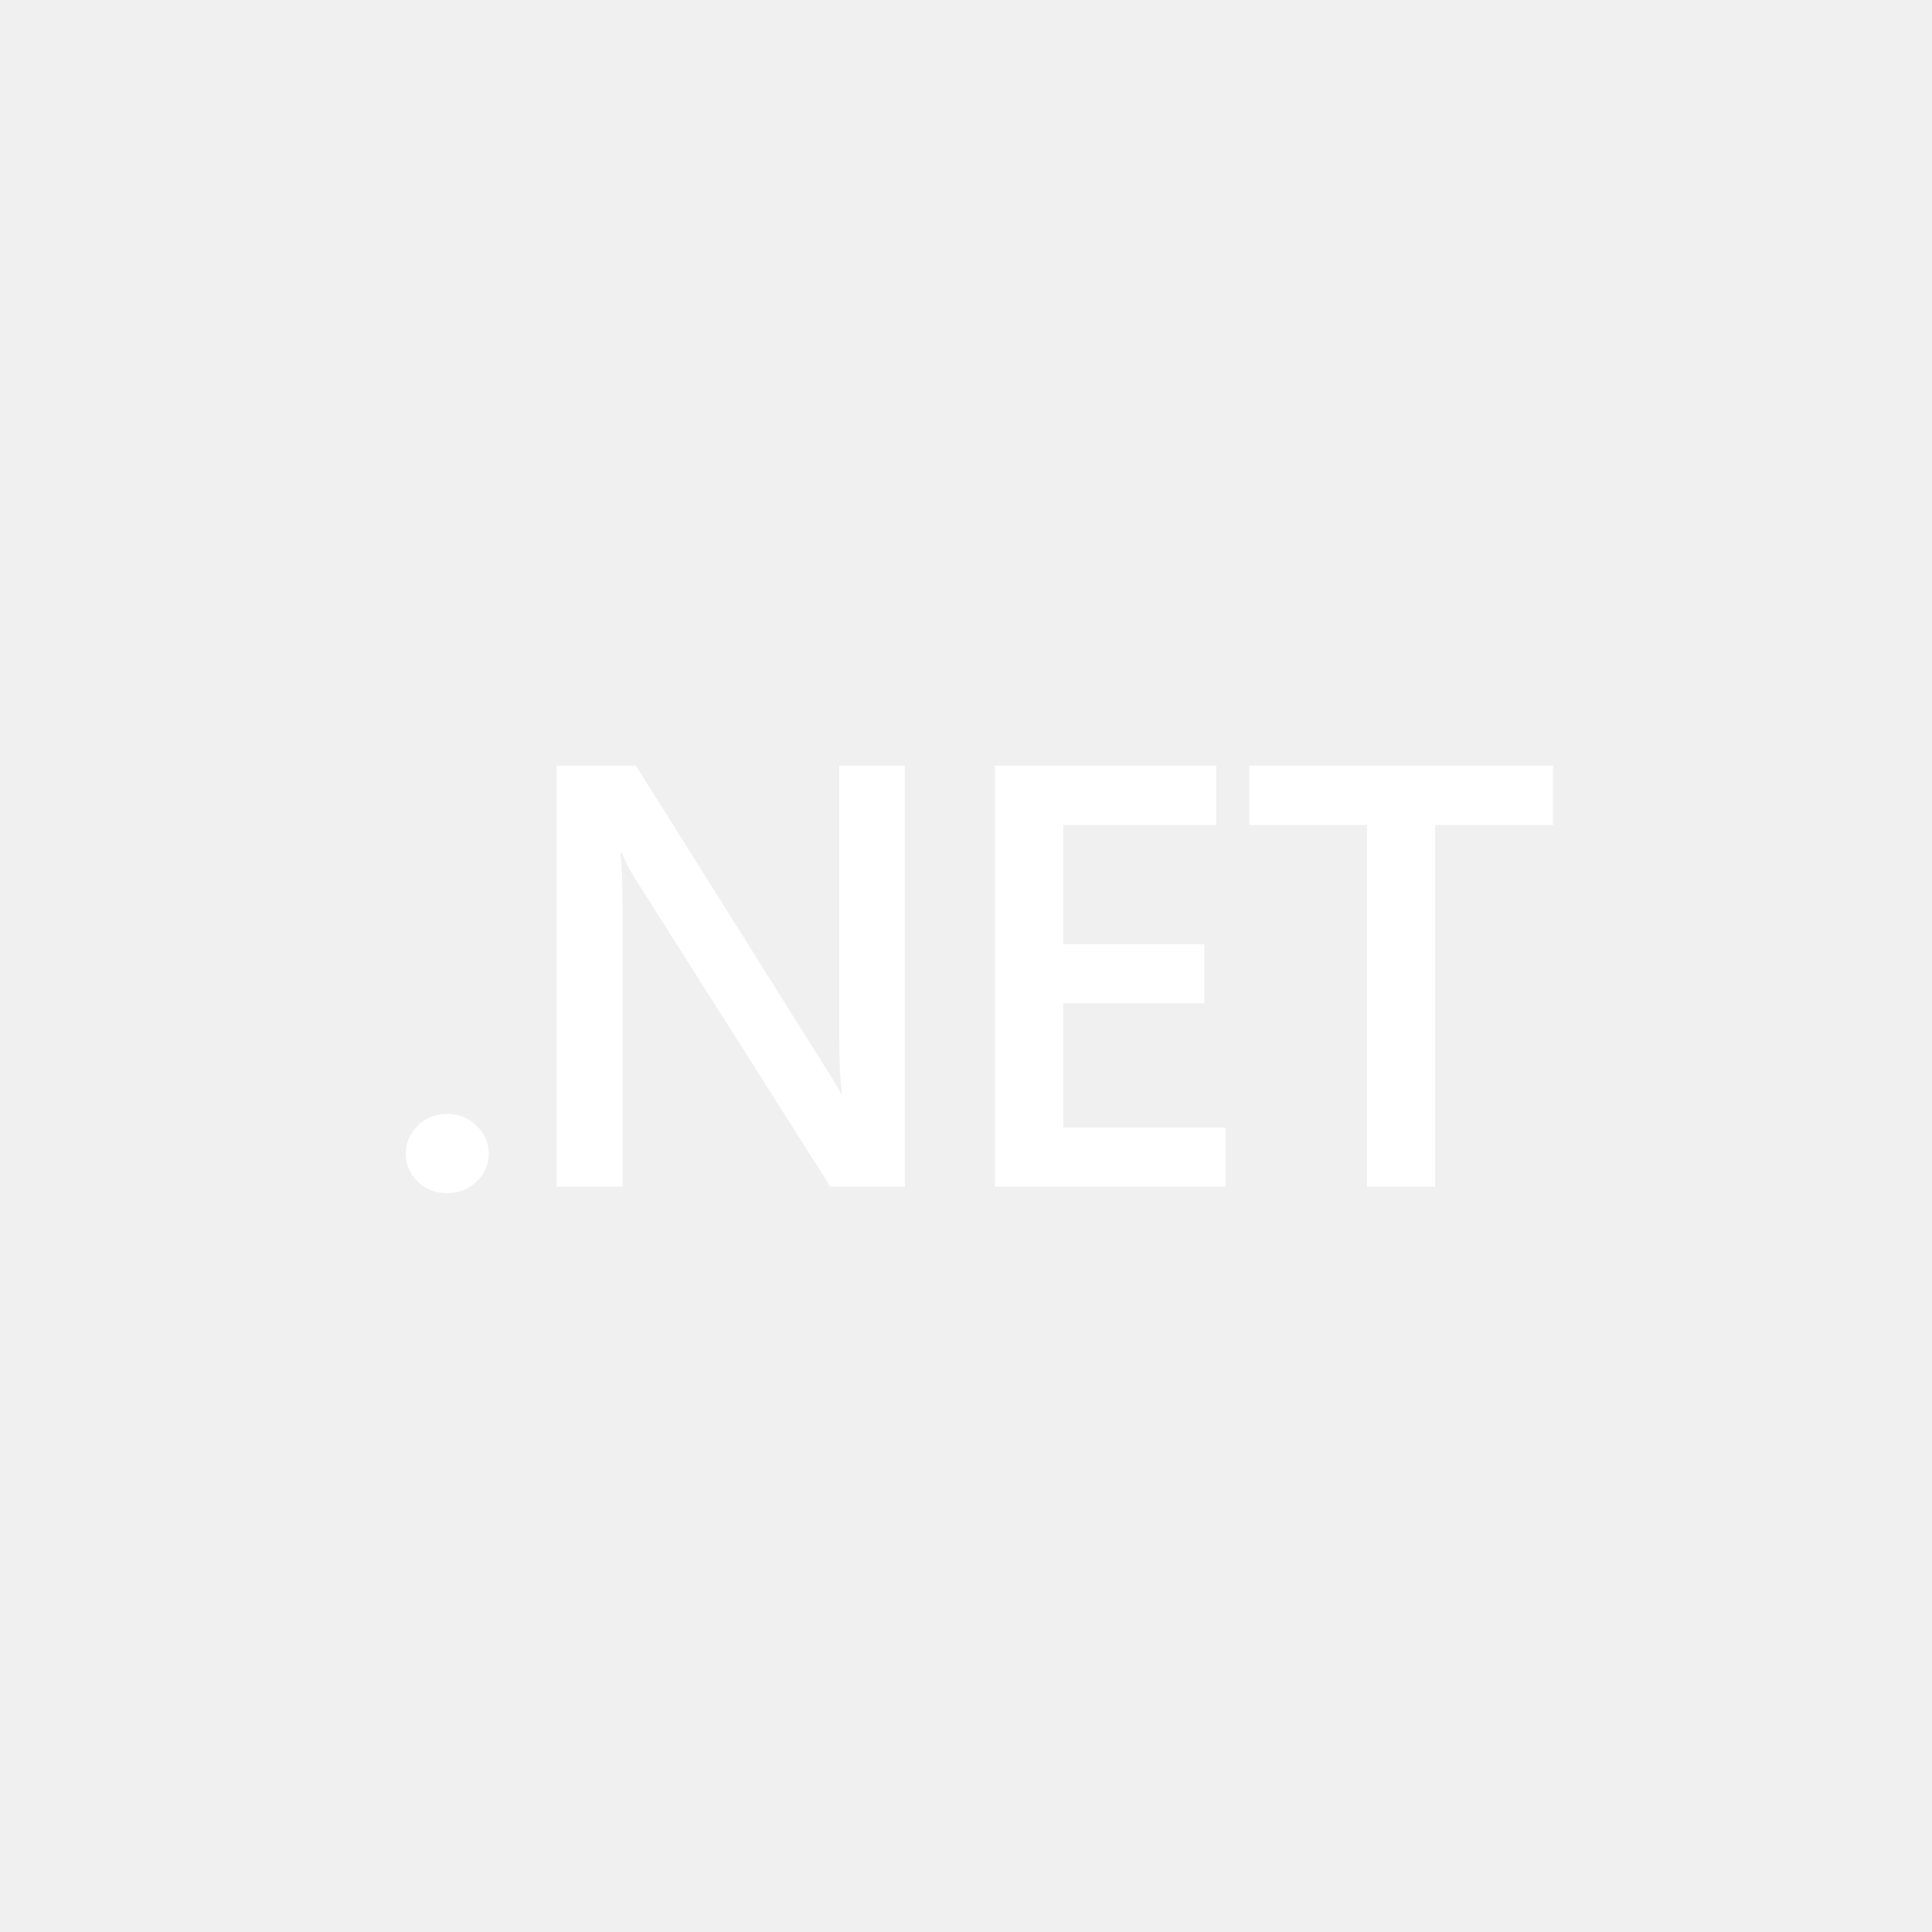
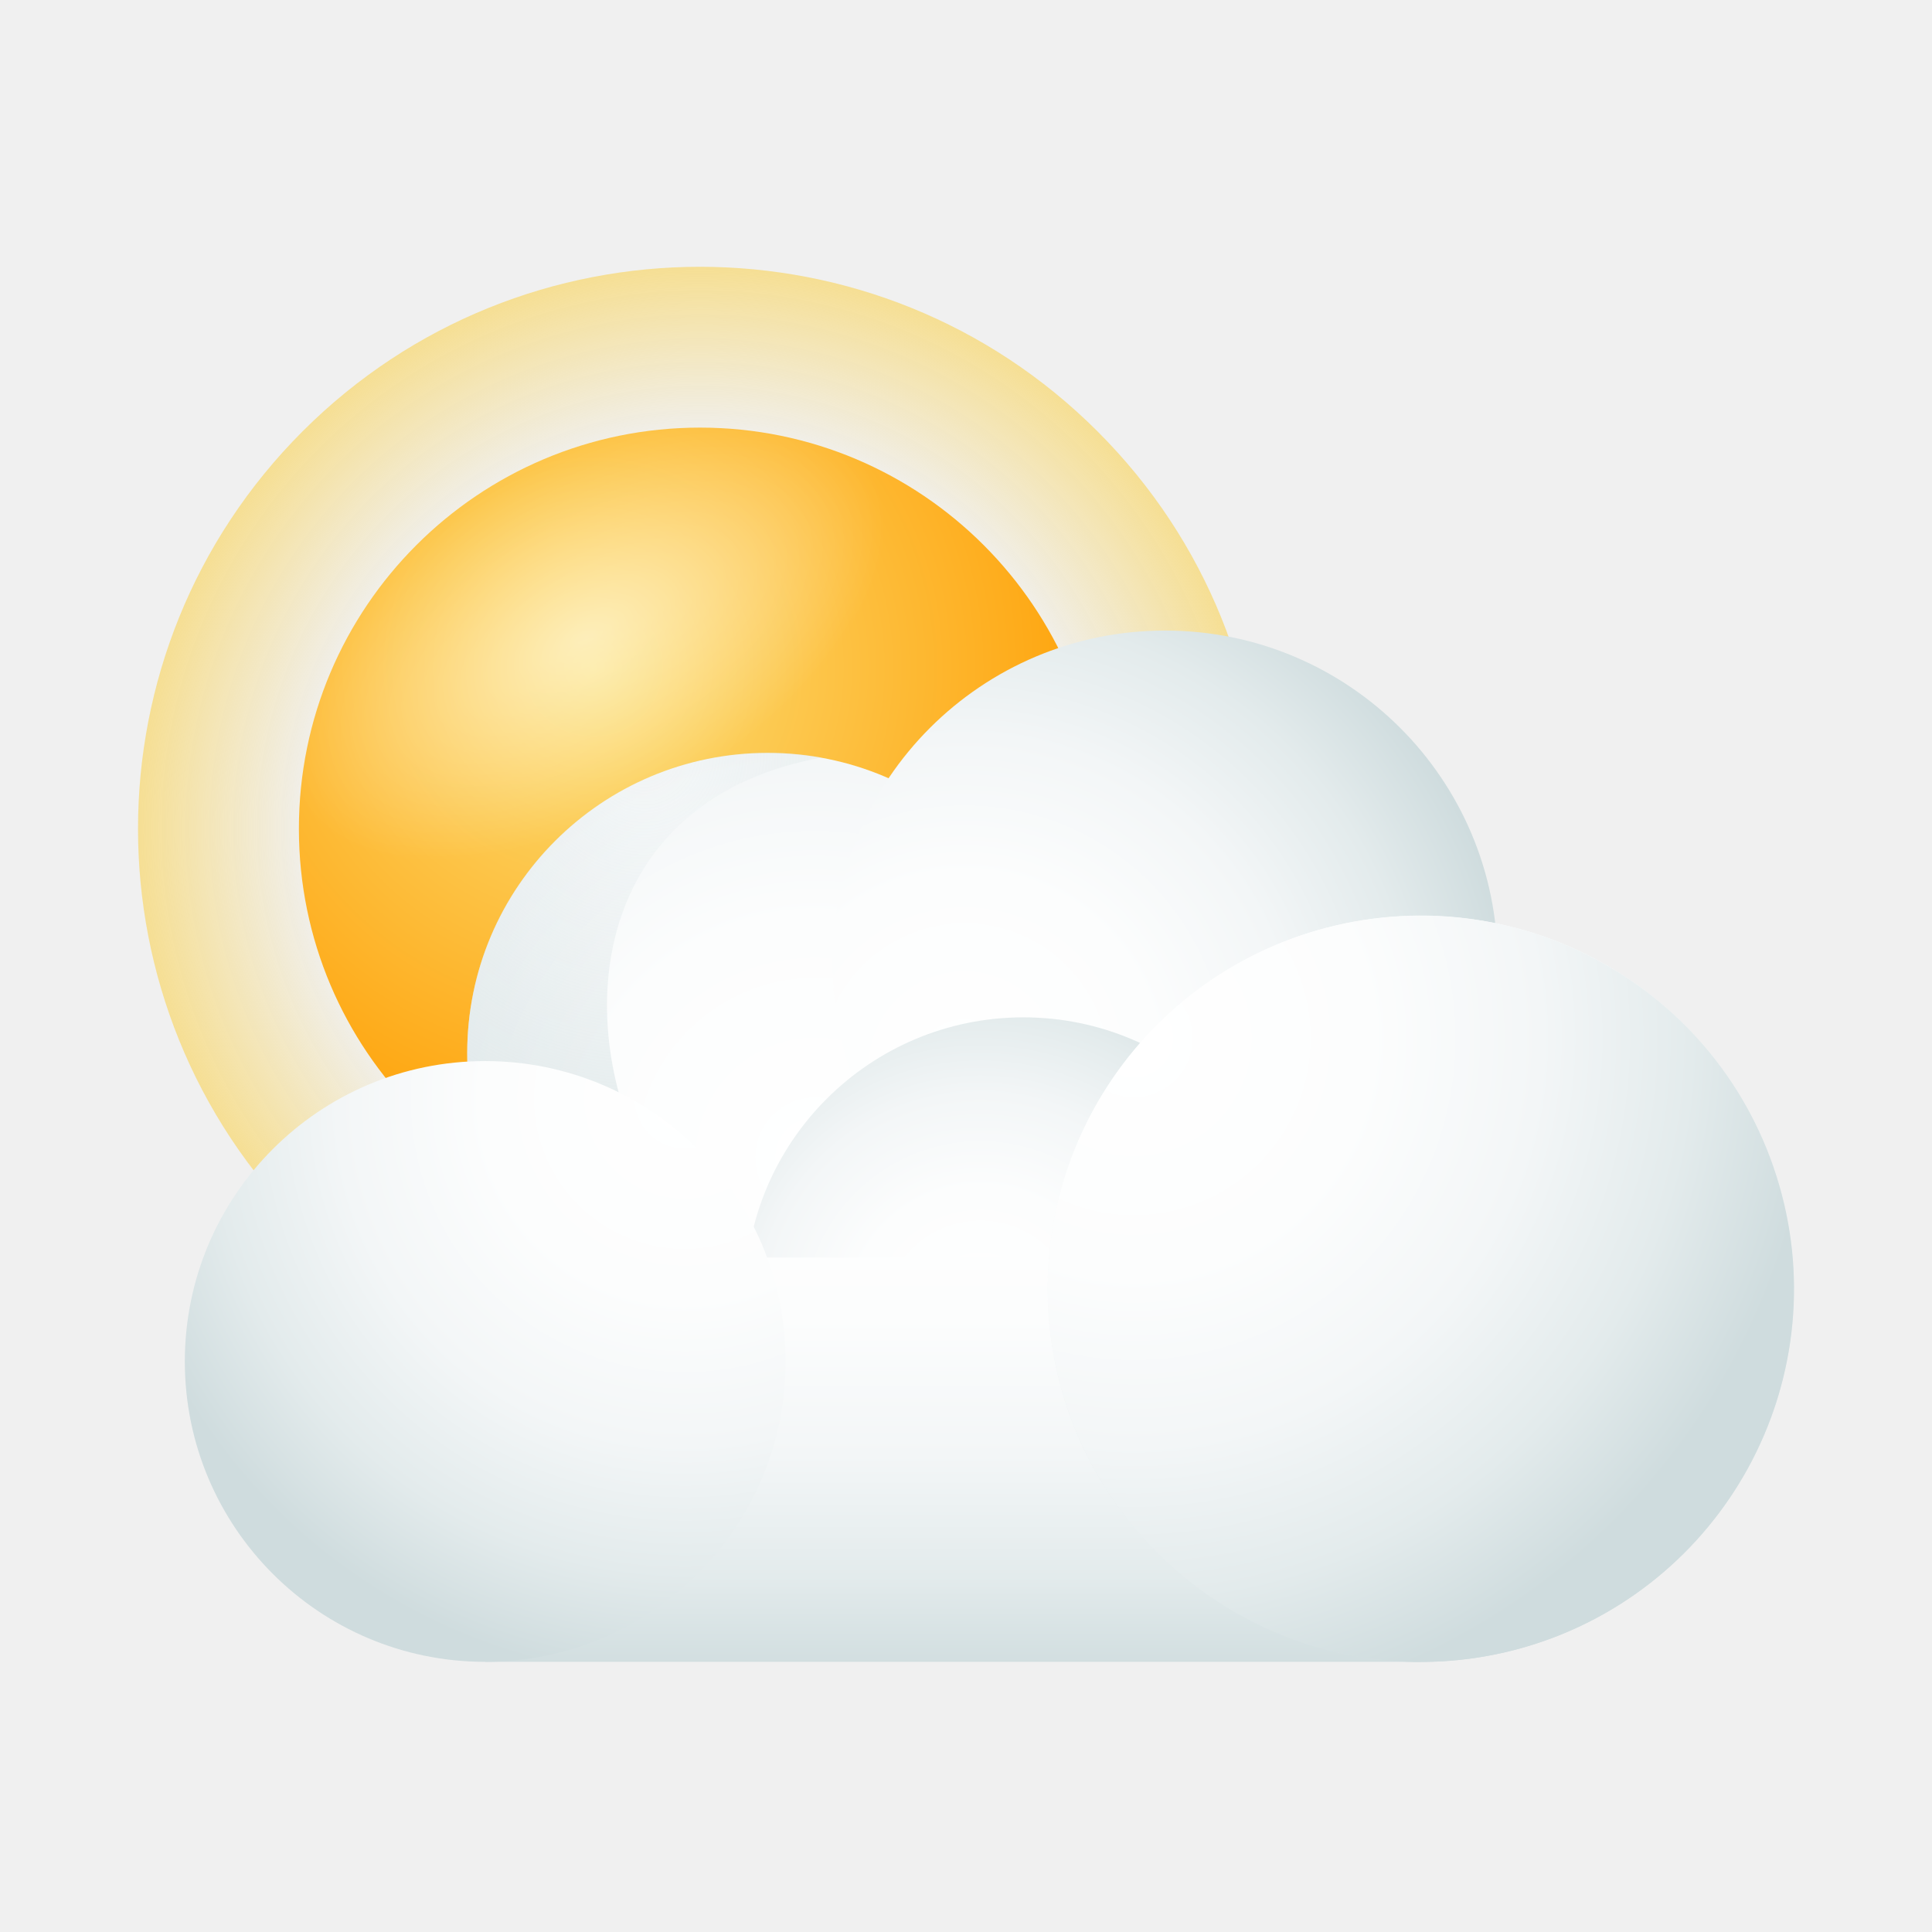
- <svg xmlns="http://www.w3.org/2000/svg" width="456" height="456" viewBox="0 0 456 456" version="1.1" xml:space="preserve" style="fill-rule:evenodd;clip-rule:evenodd;stroke-linejoin:round;stroke-miterlimit:2;">
-   <path d="m 105.5,281.609 c -2.703,0 -5.001,-0.9 -6.893,-2.702 -1.892,-1.848 -2.838,-4.042 -2.838,-6.582 0,-2.587 0.946,-4.804 2.838,-6.652 1.892,-1.848 4.19,-2.772 6.893,-2.772 2.748,0 5.068,0.924 6.96,2.772 1.937,1.848 2.906,4.064 2.906,6.652 0,2.54 -0.968,4.734 -2.906,6.582 -1.892,1.802 -4.212,2.702 -6.96,2.702 z" style="fill:#ffffff;fill-rule:nonzero;stroke-width:0.838" />
-   <path d="M 213.561,280.084 H 195.99 L 149.7,207.054 c -1.171,-1.848 -2.14,-3.765 -2.906,-5.751 h -0.406 c 0.361,2.125 0.541,6.675 0.541,13.65 v 65.132 h -15.543 v -99.36 h 18.719 l 44.737,71.298 c 1.892,2.957 3.109,4.989 3.649,6.098 h 0.27 c -0.45,-2.632 -0.676,-7.09 -0.676,-13.373 v -64.023 h 15.476 z" style="fill:#ffffff;fill-rule:nonzero;stroke-width:0.838" />
-   <path d="m 289.251,280.084 h -54.401 v -99.36 h 52.238 v 13.997 h -36.154 v 28.131 h 33.316 v 13.927 h -33.316 v 29.378 h 38.316 z" style="fill:#ffffff;fill-rule:nonzero;stroke-width:0.838" />
-   <path d="M 366.565,194.721 H 338.722 v 85.363 h -16.084 v -85.363 h -27.775 v -13.997 h 71.701 z" style="fill:#ffffff;fill-rule:nonzero;stroke-width:0.838" />
+ <svg xmlns="http://www.w3.org/2000/svg" width="55px" height="55px" viewBox="0 0 24 24" fill="none">
+   <g id="SVGRepo_bgCarrier" stroke-width="0" />
+   <g id="SVGRepo_tracerCarrier" stroke-linecap="round" stroke-linejoin="round" />
+   <g id="SVGRepo_iconCarrier">
+     <path opacity="0.5" d="M13.633 5.358C10.907 2.633 6.484 2.633 3.759 5.358C1.033 8.084 1.033 12.507 3.759 15.232C6.484 17.958 10.907 17.958 13.633 15.232C16.364 12.507 16.364 8.084 13.633 5.358Z" fill="url(#paint0_radial)" />
+     <path d="M8.696 15.278C11.448 15.278 13.679 13.047 13.679 10.295C13.679 7.543 11.448 5.312 8.696 5.312C5.944 5.312 3.713 7.543 3.713 10.295C3.713 13.047 5.944 15.278 8.696 15.278Z" fill="url(#paint1_radial)" />
+     <path d="M8.696 15.278C11.448 15.278 13.679 13.047 13.679 10.295C13.679 7.543 11.448 5.312 8.696 5.312C5.944 5.312 3.713 7.543 3.713 10.295C3.713 13.047 5.944 15.278 8.696 15.278Z" fill="url(#paint2_radial)" />
+     <path d="M9.536 16.815C11.597 16.815 13.267 15.145 13.267 13.084C13.267 11.023 11.597 9.353 9.536 9.353C7.475 9.353 5.804 11.023 5.804 13.084C5.804 15.145 7.475 16.815 9.536 16.815Z" fill="url(#paint3_radial)" />
+     <path d="M14.473 16.095C16.755 16.095 18.604 14.246 18.604 11.964C18.604 9.682 16.755 7.833 14.473 7.833C12.191 7.833 10.342 9.682 10.342 11.964C10.342 14.246 12.191 16.095 14.473 16.095Z" fill="url(#paint4_radial)" />
+     <path d="M12.713 19.552C14.622 19.552 16.17 18.005 16.17 16.095C16.17 14.186 14.622 12.638 12.713 12.638C10.804 12.638 9.256 14.186 9.256 16.095C9.256 18.005 10.804 19.552 12.713 19.552Z" fill="url(#paint5_radial)" />
+     <path d="M6.027 20.644H17.65V15.621H6.69L6.027 20.644Z" fill="url(#paint6_linear)" />
+     <path d="M17.65 20.644C20.209 20.644 22.284 18.569 22.284 16.01C22.284 13.45 20.209 11.376 17.65 11.376C15.091 11.376 13.016 13.45 13.016 16.01C13.016 18.569 15.091 20.644 17.65 20.644Z" fill="url(#paint7_radial)" />
+     <path d="M18.941 20.461C16.484 21.175 13.913 19.758 13.198 17.301C12.484 14.844 13.901 12.272 16.358 11.558C18.816 10.844 21.387 12.261 22.101 14.718C22.816 17.175 21.398 19.747 18.941 20.461Z" fill="url(#paint8_radial)" />
+     <path d="M10.21 9.41C9.993 9.37 9.764 9.347 9.536 9.347C7.473 9.347 5.804 11.021 5.804 13.078C5.804 13.889 6.067 14.644 6.507 15.261L7.919 14.238C7.09 12.352 7.524 9.901 10.21 9.41Z" fill="url(#paint9_radial)" />
+     <path d="M6.027 20.644C8.088 20.644 9.759 18.973 9.759 16.913C9.759 14.852 8.088 13.181 6.027 13.181C3.967 13.181 2.296 14.852 2.296 16.913C2.296 18.973 3.967 20.644 6.027 20.644Z" fill="url(#paint10_radial)" />
+     <defs>
+       <radialGradient id="paint0_radial" cx="0" cy="0" r="1" gradientUnits="userSpaceOnUse" gradientTransform="translate(8.69692 10.2965) scale(6.9839)">
+         <stop offset="0.682" stop-color="#FCCE38" stop-opacity="0" />
+         <stop offset="1" stop-color="#FCCE38" />
+       </radialGradient>
+       <radialGradient id="paint1_radial" cx="0" cy="0" r="1" gradientUnits="userSpaceOnUse" gradientTransform="translate(7.3707 8.29139) scale(6.82362)">
+         <stop stop-color="#FBE07A" />
+         <stop offset="1" stop-color="#FF9D00" />
+       </radialGradient>
+       <radialGradient id="paint2_radial" cx="0" cy="0" r="1" gradientUnits="userSpaceOnUse" gradientTransform="translate(7.27959 7.92) rotate(60.3595) scale(2.17687 4.09342)">
+         <stop stop-color="white" stop-opacity="0.5" />
+         <stop offset="1" stop-color="white" stop-opacity="0" />
+       </radialGradient>
+       <radialGradient id="paint3_radial" cx="0" cy="0" r="1" gradientUnits="userSpaceOnUse" gradientTransform="translate(10.1295 14.381) scale(8.6494)">
+         <stop stop-color="white" />
+         <stop offset="0.345" stop-color="#FCFDFD" />
+         <stop offset="0.596" stop-color="#F3F6F7" />
+         <stop offset="0.815" stop-color="#E3EBEC" />
+         <stop offset="1" stop-color="#CFDCDE" />
+       </radialGradient>
+       <radialGradient id="paint4_radial" cx="0" cy="0" r="1" gradientUnits="userSpaceOnUse" gradientTransform="translate(11.9714 13.2635) scale(6.94231)">
+         <stop stop-color="white" />
+         <stop offset="0.345" stop-color="#FCFDFD" />
+         <stop offset="0.596" stop-color="#F3F6F7" />
+         <stop offset="0.815" stop-color="#E3EBEC" />
+         <stop offset="1" stop-color="#CFDCDE" />
+       </radialGradient>
+       <radialGradient id="paint5_radial" cx="0" cy="0" r="1" gradientUnits="userSpaceOnUse" gradientTransform="translate(12.1784 16.3677) scale(4.65688)">
+         <stop stop-color="white" />
+         <stop offset="0.345" stop-color="#FCFDFD" />
+         <stop offset="0.596" stop-color="#F3F6F7" />
+         <stop offset="0.815" stop-color="#E3EBEC" />
+         <stop offset="1" stop-color="#CFDCDE" />
+       </radialGradient>
+       <linearGradient id="paint6_linear" x1="11.838" y1="14.008" x2="11.838" y2="20.843" gradientUnits="userSpaceOnUse">
+         <stop stop-color="white" />
+         <stop offset="0.345" stop-color="#FCFDFD" />
+         <stop offset="0.596" stop-color="#F3F6F7" />
+         <stop offset="0.815" stop-color="#E3EBEC" />
+         <stop offset="1" stop-color="#CFDCDE" />
+       </linearGradient>
+       <radialGradient id="paint7_radial" cx="0" cy="0" r="1" gradientUnits="userSpaceOnUse" gradientTransform="translate(16.193 12.0219) scale(9.16822)">
+         <stop stop-color="white" />
+         <stop offset="0.345" stop-color="#FCFDFD" />
+         <stop offset="0.595" stop-color="#F3F6F7" />
+         <stop offset="0.814" stop-color="#E3EBEC" />
+         <stop offset="0.999" stop-color="#CFDCDE" />
+       </radialGradient>
+       <radialGradient id="paint8_radial" cx="0" cy="0" r="1" gradientUnits="userSpaceOnUse" gradientTransform="translate(14.0774 12.8593) rotate(73.8122) scale(8.54839 8.54757)">
+         <stop stop-color="white" />
+         <stop offset="0.345" stop-color="#FCFDFD" />
+         <stop offset="0.596" stop-color="#F3F6F7" />
+         <stop offset="0.815" stop-color="#E3EBEC" />
+         <stop offset="1" stop-color="#CFDCDE" />
+       </radialGradient>
+       <radialGradient id="paint9_radial" cx="0" cy="0" r="1" gradientUnits="userSpaceOnUse" gradientTransform="translate(7.99874 9.36955) rotate(119.175) scale(9.26054)">
+         <stop stop-color="#CFDCDE" stop-opacity="0" />
+         <stop offset="0.887" stop-color="#CFDCDE" stop-opacity="0.887" />
+         <stop offset="1" stop-color="#CFDCDE" />
+       </radialGradient>
+       <radialGradient id="paint10_radial" cx="0" cy="0" r="1" gradientUnits="userSpaceOnUse" gradientTransform="translate(8.49462 13.6568) scale(7.20081)">
+         <stop stop-color="white" />
+         <stop offset="0.345" stop-color="#FCFDFD" />
+         <stop offset="0.596" stop-color="#F3F6F7" />
+         <stop offset="0.815" stop-color="#E3EBEC" />
+         <stop offset="1" stop-color="#CFDCDE" />
+       </radialGradient>
+     </defs>
+   </g>
</svg>
